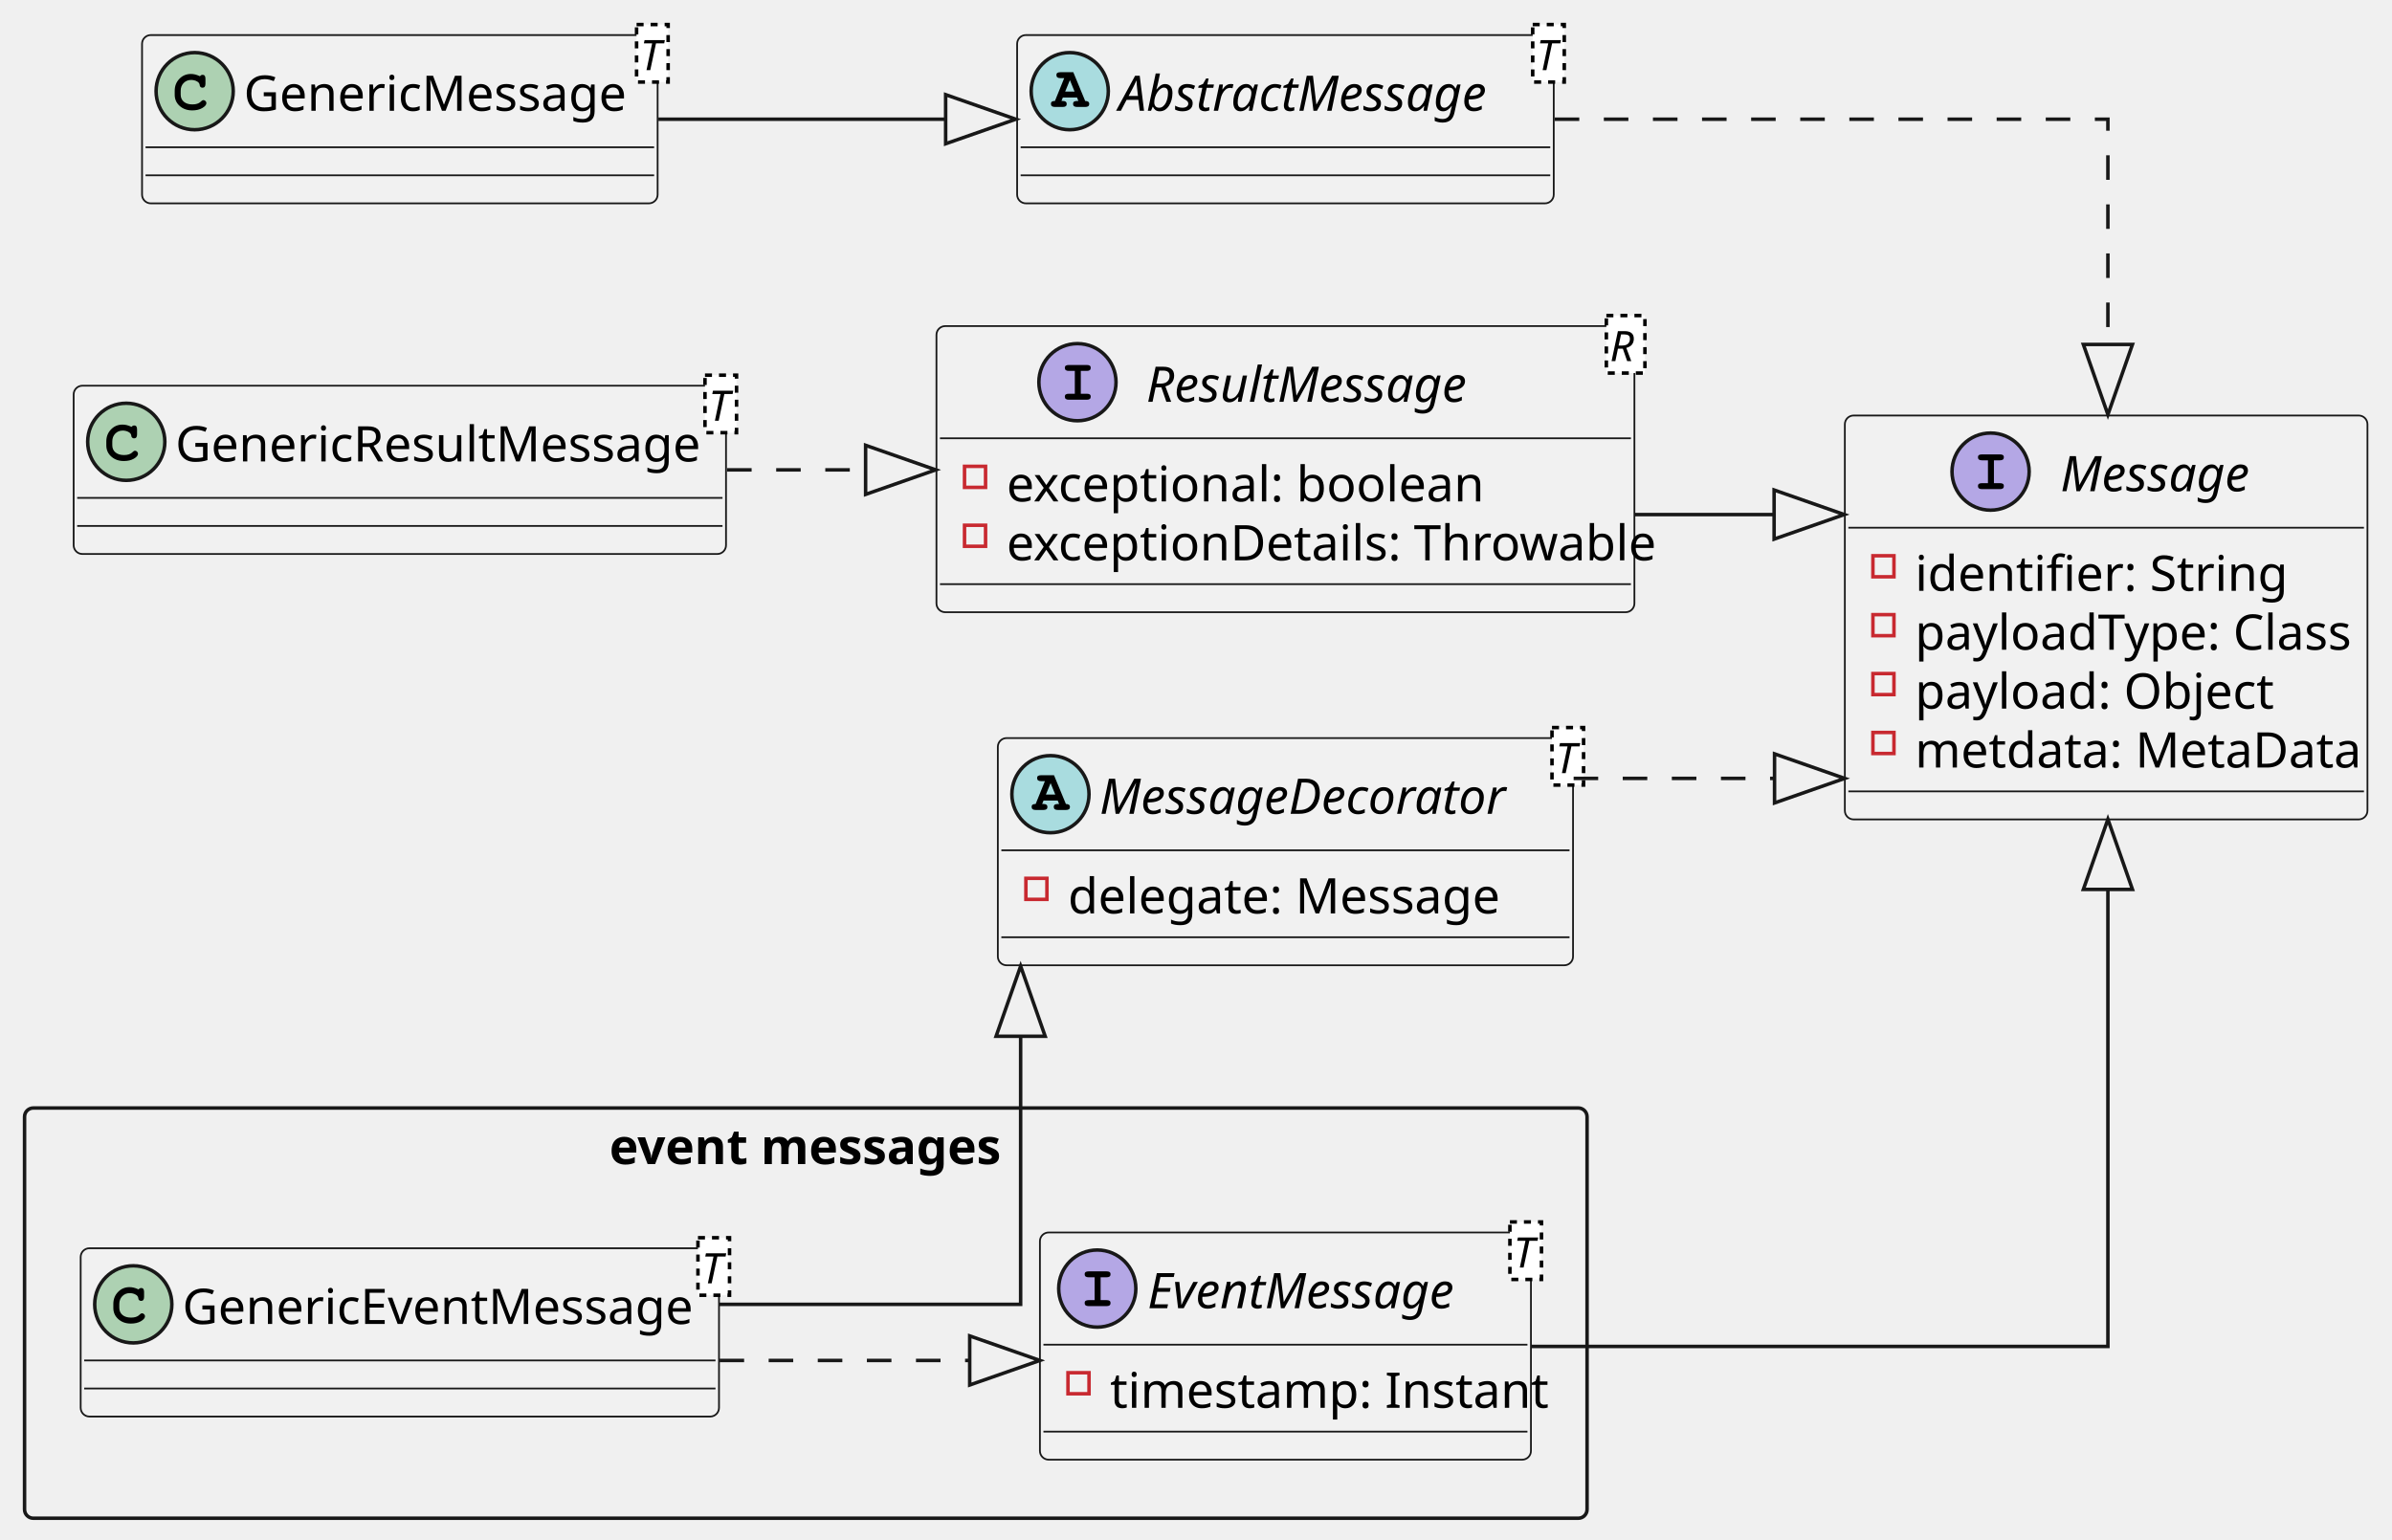
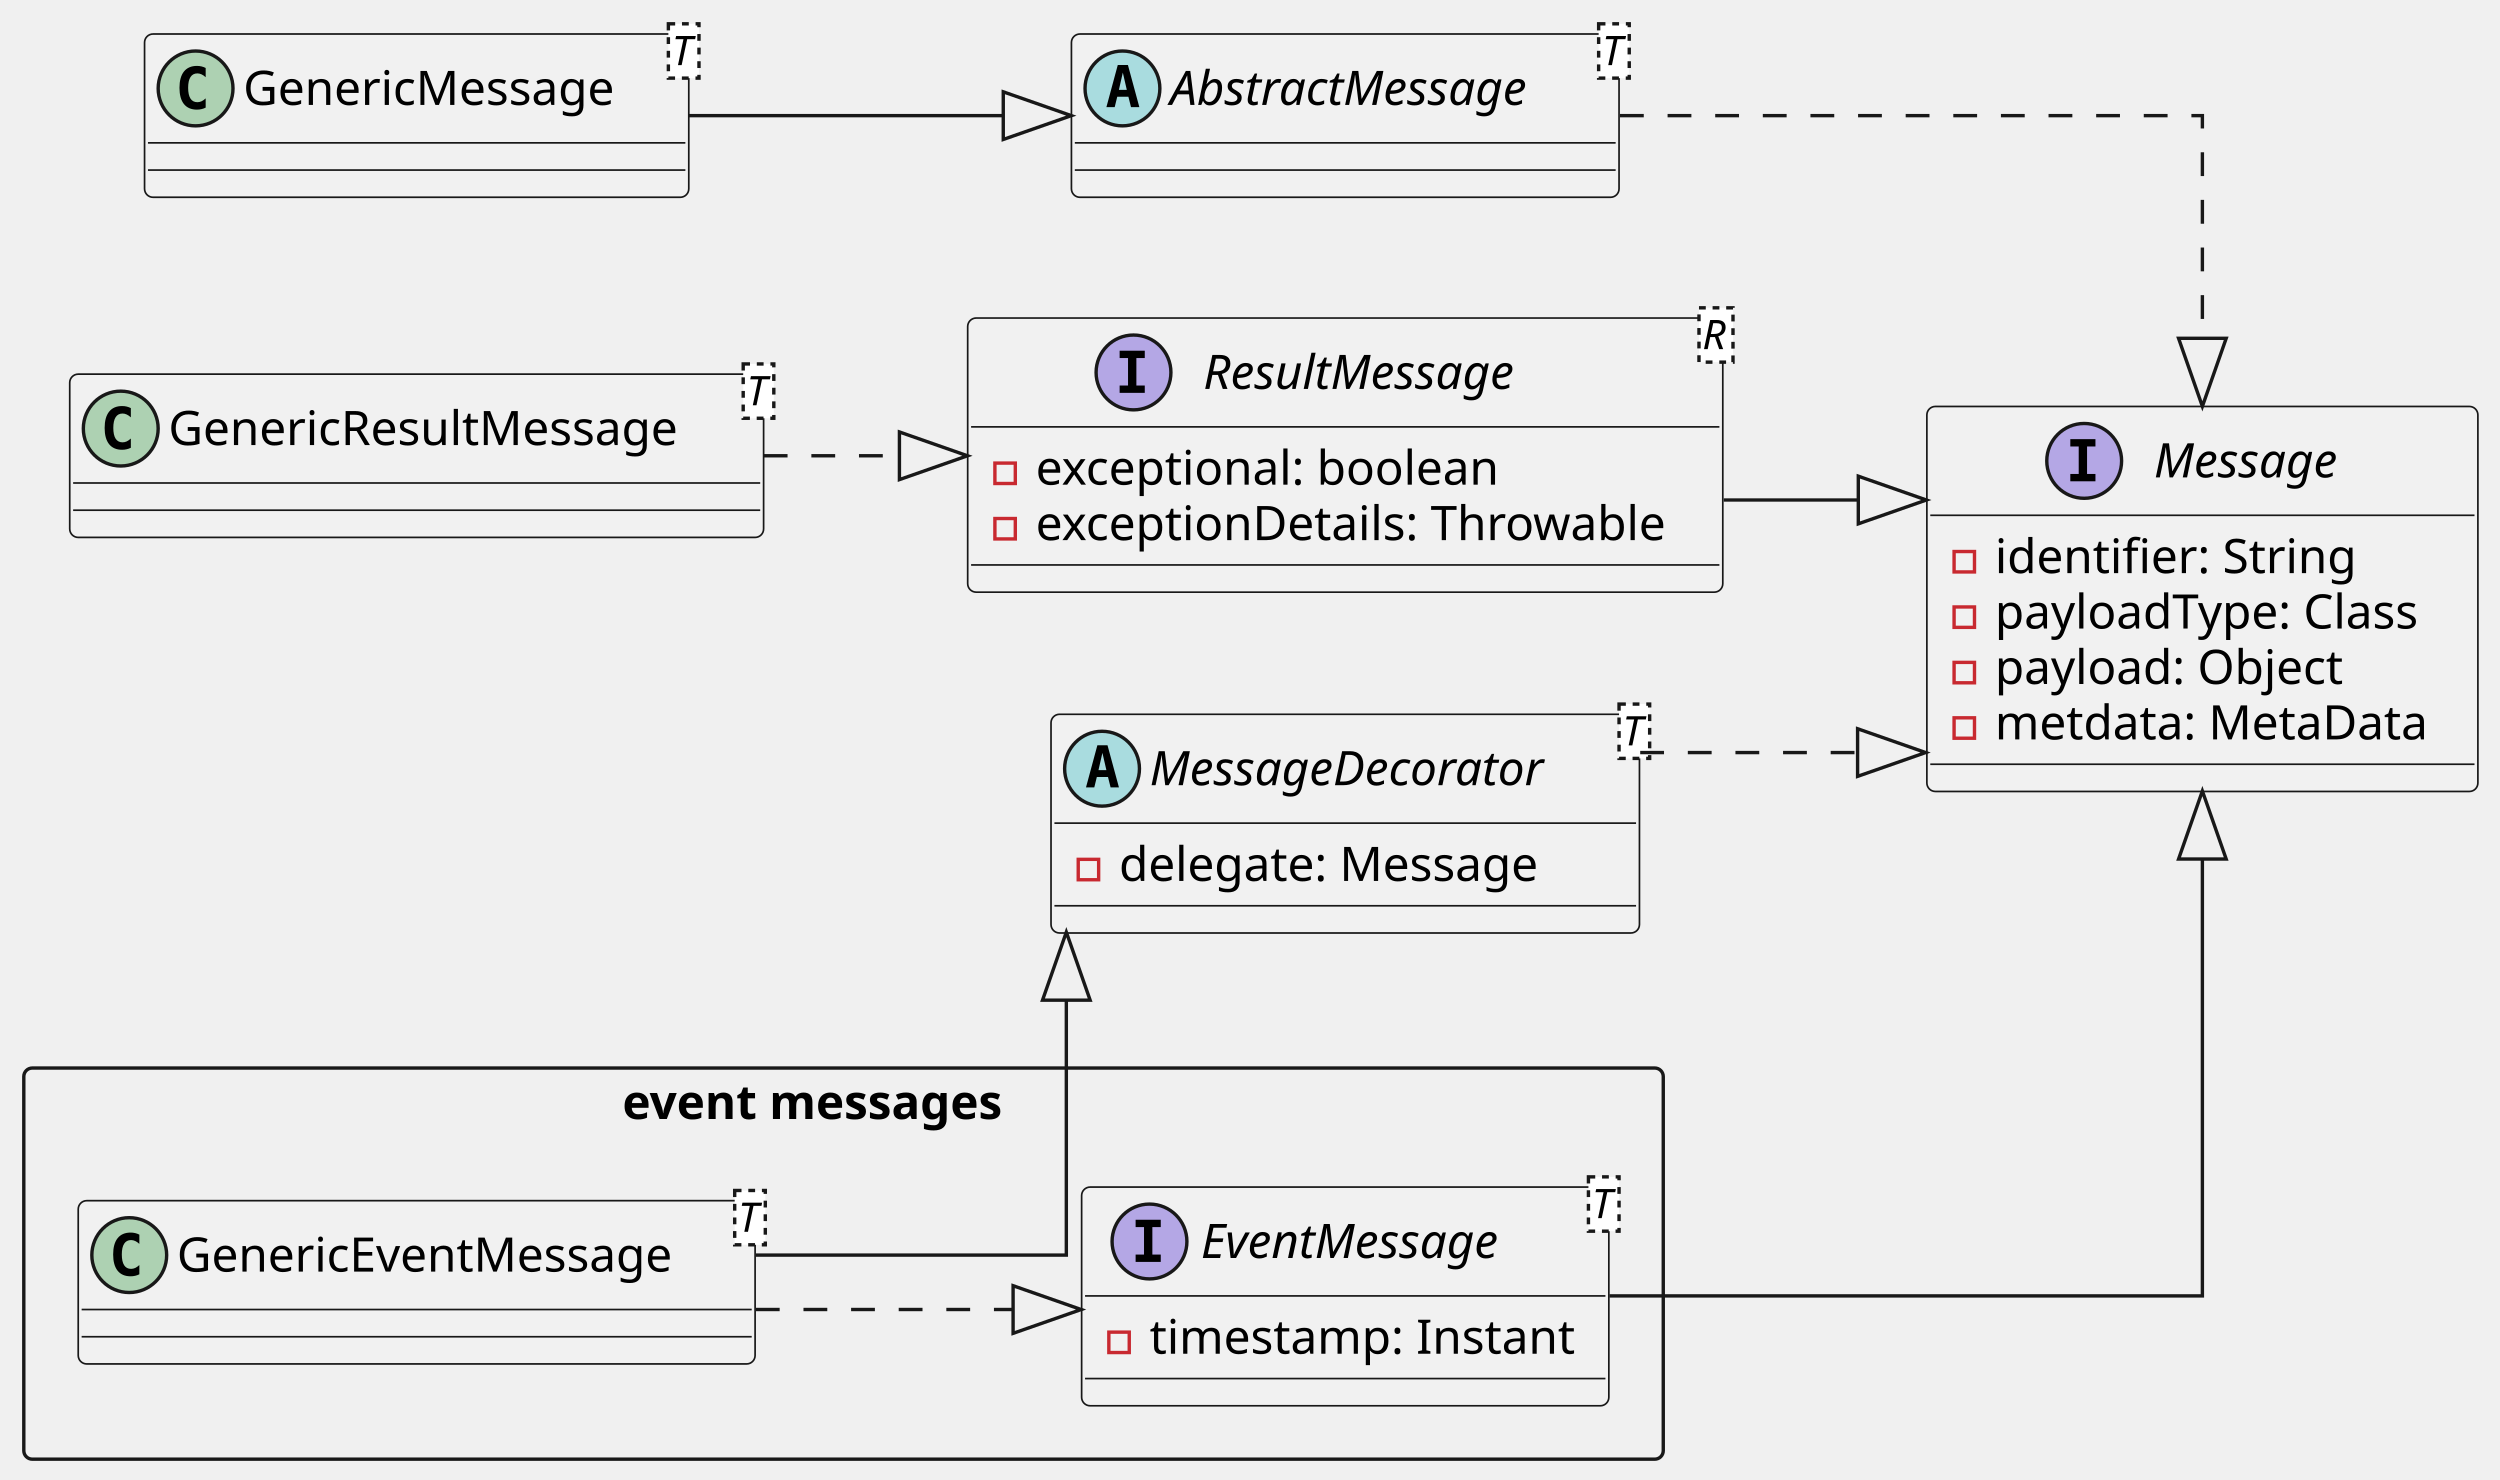
- <svg xmlns="http://www.w3.org/2000/svg" contentStyleType="text/css" height="439px" preserveAspectRatio="none" style="width:682px;height:439px;background:#FFFFFF;" version="1.1" viewBox="0 0 682 439" width="682px" zoomAndPan="magnify">
+ <svg xmlns="http://www.w3.org/2000/svg" contentStyleType="text/css" height="435px" preserveAspectRatio="none" style="width:735px;height:435px;background:#FFFFFF;" version="1.1" viewBox="0 0 735 435" width="735px" zoomAndPan="magnify">
  <defs />
  <g>
    <g id="cluster_event messages">
-       <rect height="117" rx="2.5" ry="2.5" style="stroke:#181818;stroke-width:1.0;fill:none;" width="445.5" x="7" y="316" />
-       <text fill="#000000" font-family="sans-serif" font-size="14" font-weight="bold" lengthAdjust="spacing" textLength="112" x="173.75" y="332">event messages</text>
+       <rect fill="none" height="115" rx="2.5" ry="2.5" style="stroke:#181818;stroke-width:1.0;" width="482" x="7" y="314" />
+       <text fill="#000000" font-family="sans-serif" font-size="14" font-weight="bold" lengthAdjust="spacing" textLength="130" x="183" y="328.995">event messages</text>
    </g>
    <g id="elem_Message">
-       <rect codeLine="6" fill="#F1F1F1" height="115.2" id="Message" rx="2.5" ry="2.5" style="stroke:#181818;stroke-width:0.5;" width="149" x="526" y="118.5" />
-       <ellipse cx="567.55" cy="134.5" fill="#B4A7E5" rx="11" ry="11" style="stroke:#181818;stroke-width:1.0;" />
-       <path d="M570.222,137.797 Q570.769,137.797 571.05,137.984 Q571.331,138.156 571.331,138.656 Q571.331,139.5 570.222,139.5 L565.081,139.5 Q563.956,139.5 563.956,138.656 Q563.956,138.156 564.237,137.984 Q564.534,137.797 565.081,137.797 L566.8,137.797 L566.8,131.281 L565.081,131.281 Q563.956,131.281 563.956,130.438 Q563.956,129.953 564.237,129.781 Q564.534,129.594 565.081,129.594 L570.222,129.594 Q570.769,129.594 571.05,129.781 Q571.331,129.953 571.331,130.438 Q571.331,131.281 570.222,131.281 L568.503,131.281 L568.503,137.797 L570.222,137.797 Z " fill="#000000" />
-       <text fill="#000000" font-family="sans-serif" font-size="14" font-style="italic" lengthAdjust="spacing" textLength="58" x="587.45" y="140.1">Message</text>
-       <line style="stroke:#181818;stroke-width:0.5;" x1="527" x2="674" y1="150.5" y2="150.5" />
-       <rect fill="none" height="6" style="stroke:#C82930;stroke-width:1.0;" width="6" x="534" y="158.5" />
-       <text fill="#000000" font-family="sans-serif" font-size="14" lengthAdjust="spacing" textLength="97" x="546" y="168.5">identifier: String</text>
-       <rect fill="none" height="6" style="stroke:#C82930;stroke-width:1.0;" width="6" x="534" y="175.3" />
-       <text fill="#000000" font-family="sans-serif" font-size="14" lengthAdjust="spacing" textLength="123" x="546" y="185.3">payloadType: Class</text>
-       <rect fill="none" height="6" style="stroke:#C82930;stroke-width:1.0;" width="6" x="534" y="192.1" />
-       <text fill="#000000" font-family="sans-serif" font-size="14" lengthAdjust="spacing" textLength="97" x="546" y="202.1">payload: Object</text>
-       <rect fill="none" height="6" style="stroke:#C82930;stroke-width:1.0;" width="6" x="534" y="208.9" />
-       <text fill="#000000" font-family="sans-serif" font-size="14" lengthAdjust="spacing" textLength="123" x="546" y="218.9">metdata:  MetaData</text>
-       <line style="stroke:#181818;stroke-width:0.5;" x1="527" x2="674" y1="225.7" y2="225.7" />
+       <rect codeLine="6" fill="#F1F1F1" height="113.188" id="Message" rx="2.5" ry="2.5" style="stroke:#181818;stroke-width:0.5;" width="162" x="566.5" y="119.5" />
+       <ellipse cx="612.75" cy="135.5" fill="#B4A7E5" rx="11" ry="11" style="stroke:#181818;stroke-width:1.0;" />
+       <path d="M608.672,131.266 L608.672,129.109 L616.062,129.109 L616.062,131.266 L613.594,131.266 L613.594,139.344 L616.062,139.344 L616.062,141.5 L608.672,141.5 L608.672,139.344 L611.141,139.344 L611.141,131.266 L608.672,131.266 Z " fill="#000000" />
+       <text fill="#000000" font-family="sans-serif" font-size="14" font-style="italic" lengthAdjust="spacing" textLength="61" x="633.25" y="140.347">Message</text>
+       <line style="stroke:#181818;stroke-width:0.5;" x1="567.5" x2="727.5" y1="151.5" y2="151.5" />
+       <rect fill="none" height="6" style="stroke:#C82930;stroke-width:1.0;" width="6" x="574.5" y="162.148" />
+       <text fill="#000000" font-family="sans-serif" font-size="14" lengthAdjust="spacing" textLength="108" x="586.5" y="168.495">identifier: String</text>
+       <rect fill="none" height="6" style="stroke:#C82930;stroke-width:1.0;" width="6" x="574.5" y="178.445" />
+       <text fill="#000000" font-family="sans-serif" font-size="14" lengthAdjust="spacing" textLength="133" x="586.5" y="184.792">payloadType: Class</text>
+       <rect fill="none" height="6" style="stroke:#C82930;stroke-width:1.0;" width="6" x="574.5" y="194.742" />
+       <text fill="#000000" font-family="sans-serif" font-size="14" lengthAdjust="spacing" textLength="107" x="586.5" y="201.089">payload: Object</text>
+       <rect fill="none" height="6" style="stroke:#C82930;stroke-width:1.0;" width="6" x="574.5" y="211.039" />
+       <text fill="#000000" font-family="sans-serif" font-size="14" lengthAdjust="spacing" textLength="136" x="586.5" y="217.386">metdata:  MetaData</text>
+       <line style="stroke:#181818;stroke-width:0.5;" x1="567.5" x2="727.5" y1="224.688" y2="224.688" />
    </g>
    <g id="elem_ResultMessage">
-       <rect codeLine="13" fill="#F1F1F1" height="81.6" id="ResultMessage" rx="2.5" ry="2.5" style="stroke:#181818;stroke-width:0.5;" width="199" x="267" y="93" />
-       <ellipse cx="307.2" cy="109" fill="#B4A7E5" rx="11" ry="11" style="stroke:#181818;stroke-width:1.0;" />
-       <path d="M309.872,112.297 Q310.419,112.297 310.7,112.484 Q310.981,112.656 310.981,113.156 Q310.981,114 309.872,114 L304.731,114 Q303.606,114 303.606,113.156 Q303.606,112.656 303.887,112.484 Q304.184,112.297 304.731,112.297 L306.45,112.297 L306.45,105.781 L304.731,105.781 Q303.606,105.781 303.606,104.938 Q303.606,104.453 303.887,104.281 Q304.184,104.094 304.731,104.094 L309.872,104.094 Q310.419,104.094 310.7,104.281 Q310.981,104.453 310.981,104.938 Q310.981,105.781 309.872,105.781 L308.153,105.781 L308.153,112.297 L309.872,112.297 Z " fill="#000000" />
-       <text fill="#000000" font-family="sans-serif" font-size="14" font-style="italic" lengthAdjust="spacing" textLength="98" x="326.8" y="114.6">ResultMessage</text>
-       <rect fill="#FFFFFF" height="16.4" style="stroke:#000000;stroke-width:1.0;stroke-dasharray:2.0,2.0;" width="11" x="458" y="90" />
-       <text fill="#000000" font-family="sans-serif" font-size="12" font-style="italic" lengthAdjust="spacing" textLength="9" x="459" y="103">R</text>
-       <line style="stroke:#181818;stroke-width:0.5;" x1="268" x2="465" y1="125" y2="125" />
-       <rect fill="none" height="6" style="stroke:#C82930;stroke-width:1.0;" width="6" x="275" y="133" />
-       <text fill="#000000" font-family="sans-serif" font-size="14" lengthAdjust="spacing" textLength="125" x="287" y="143">exceptional: boolean</text>
-       <rect fill="none" height="6" style="stroke:#C82930;stroke-width:1.0;" width="6" x="275" y="149.8" />
-       <text fill="#000000" font-family="sans-serif" font-size="14" lengthAdjust="spacing" textLength="173" x="287" y="159.8">exceptionDetails: Throwable</text>
-       <line style="stroke:#181818;stroke-width:0.5;" x1="268" x2="465" y1="166.6" y2="166.6" />
+       <rect codeLine="13" fill="#F1F1F1" height="80.594" id="ResultMessage" rx="2.5" ry="2.5" style="stroke:#181818;stroke-width:0.5;" width="222" x="284.5" y="93.5" />
+       <ellipse cx="333.25" cy="109.5" fill="#B4A7E5" rx="11" ry="11" style="stroke:#181818;stroke-width:1.0;" />
+       <path d="M329.172,105.266 L329.172,103.109 L336.562,103.109 L336.562,105.266 L334.094,105.266 L334.094,113.344 L336.562,113.344 L336.562,115.5 L329.172,115.5 L329.172,113.344 L331.641,113.344 L331.641,105.266 L329.172,105.266 Z " fill="#000000" />
+       <text fill="#000000" font-family="sans-serif" font-size="14" font-style="italic" lengthAdjust="spacing" textLength="104" x="353.75" y="114.347">ResultMessage</text>
+       <rect fill="#FFFFFF" height="15.969" style="stroke:#181818;stroke-width:1.0;stroke-dasharray:2.0,2.0;" width="10" x="499.5" y="90.5" />
+       <text fill="#000000" font-family="sans-serif" font-size="12" font-style="italic" lengthAdjust="spacing" textLength="8" x="500.5" y="102.639">R</text>
+       <line style="stroke:#181818;stroke-width:0.5;" x1="285.5" x2="505.5" y1="125.5" y2="125.5" />
+       <rect fill="none" height="6" style="stroke:#C82930;stroke-width:1.0;" width="6" x="292.5" y="136.148" />
+       <text fill="#000000" font-family="sans-serif" font-size="14" lengthAdjust="spacing" textLength="144" x="304.5" y="142.495">exceptional: boolean</text>
+       <rect fill="none" height="6" style="stroke:#C82930;stroke-width:1.0;" width="6" x="292.5" y="152.445" />
+       <text fill="#000000" font-family="sans-serif" font-size="14" lengthAdjust="spacing" textLength="196" x="304.5" y="158.792">exceptionDetails: Throwable</text>
+       <line style="stroke:#181818;stroke-width:0.5;" x1="285.5" x2="505.5" y1="166.094" y2="166.094" />
    </g>
    <g id="elem_AbstractMessage">
-       <rect codeLine="18" fill="#F1F1F1" height="48" id="AbstractMessage" rx="2.5" ry="2.5" style="stroke:#181818;stroke-width:0.5;" width="153" x="290" y="10" />
-       <ellipse cx="305" cy="26" fill="#A9DCDF" rx="11" ry="11" style="stroke:#181818;stroke-width:1.0;" />
-       <path d="M305.953,29.656 Q305.953,29.156 306.234,28.984 Q306.531,28.797 307.078,28.797 L307.469,28.797 L307.078,27.812 L303.031,27.812 L302.641,28.797 L303.031,28.797 Q304.141,28.797 304.141,29.656 Q304.141,30.5 303.031,30.5 L300.766,30.5 Q299.641,30.5 299.641,29.656 Q299.641,29.141 299.938,28.969 Q300.234,28.797 300.781,28.797 L303.422,22.281 L302.344,22.281 Q301.203,22.281 301.203,21.438 Q301.203,20.922 301.5,20.766 Q301.797,20.594 302.344,20.594 L306.016,20.594 L309.406,28.797 Q310.562,28.797 310.562,29.656 Q310.562,30.5 309.438,30.5 L307.078,30.5 Q305.953,30.5 305.953,29.656 Z M306.375,26.109 L305.047,22.844 L303.703,26.109 L306.375,26.109 Z " fill="#000000" />
-       <text fill="#000000" font-family="sans-serif" font-size="14" font-style="italic" lengthAdjust="spacing" textLength="110" x="319" y="31.6">AbstractMessage</text>
-       <rect fill="#FFFFFF" height="16.4" style="stroke:#000000;stroke-width:1.0;stroke-dasharray:2.0,2.0;" width="9" x="437" y="7" />
-       <text fill="#000000" font-family="sans-serif" font-size="12" font-style="italic" lengthAdjust="spacing" textLength="7" x="438" y="20">T</text>
-       <line style="stroke:#181818;stroke-width:0.5;" x1="291" x2="442" y1="42" y2="42" />
-       <line style="stroke:#181818;stroke-width:0.5;" x1="291" x2="442" y1="50" y2="50" />
+       <rect codeLine="18" fill="#F1F1F1" height="48" id="AbstractMessage" rx="2.5" ry="2.5" style="stroke:#181818;stroke-width:0.5;" width="161" x="315" y="10" />
+       <ellipse cx="330" cy="26" fill="#A9DCDF" rx="11" ry="11" style="stroke:#181818;stroke-width:1.0;" />
+       <path d="M330.109,21.344 L328.953,26.422 L331.281,26.422 L330.109,21.344 Z M328.625,19.109 L331.609,19.109 L334.969,31.5 L332.516,31.5 L331.75,28.438 L328.469,28.438 L327.719,31.5 L325.281,31.5 L328.625,19.109 Z " fill="#000000" />
+       <text fill="#000000" font-family="sans-serif" font-size="14" font-style="italic" lengthAdjust="spacing" textLength="118" x="344" y="30.847">AbstractMessage</text>
+       <rect fill="#FFFFFF" height="15.969" style="stroke:#181818;stroke-width:1.0;stroke-dasharray:2.0,2.0;" width="9" x="470" y="7" />
+       <text fill="#000000" font-family="sans-serif" font-size="12" font-style="italic" lengthAdjust="spacing" textLength="7" x="471" y="19.139">T</text>
+       <line style="stroke:#181818;stroke-width:0.5;" x1="316" x2="475" y1="42" y2="42" />
+       <line style="stroke:#181818;stroke-width:0.5;" x1="316" x2="475" y1="50" y2="50" />
    </g>
    <g id="elem_GenericMessage">
-       <rect codeLine="19" fill="#F1F1F1" height="48" id="GenericMessage" rx="2.5" ry="2.5" style="stroke:#181818;stroke-width:0.5;" width="147" x="40.5" y="10" />
-       <ellipse cx="55.5" cy="26" fill="#ADD1B2" rx="11" ry="11" style="stroke:#181818;stroke-width:1.0;" />
-       <path d="M54.859,29.781 Q55.656,29.781 56.219,29.594 Q56.797,29.391 57.031,29.172 Q57.281,28.938 57.516,28.75 Q57.766,28.547 57.984,28.547 Q58.328,28.547 58.578,28.812 Q58.844,29.062 58.844,29.391 Q58.844,30.125 57.672,30.812 Q56.516,31.484 54.812,31.484 Q52.656,31.484 51.234,30.219 Q49.812,28.953 49.812,27.016 L49.812,25.891 Q49.812,23.859 51.141,22.484 Q52.469,21.094 54.438,21.094 Q55.625,21.094 56.844,21.672 L57.016,21.75 Q57.312,21.344 57.734,21.344 Q58.219,21.344 58.391,21.641 Q58.578,21.922 58.578,22.469 L58.578,23.891 Q58.578,25.016 57.734,25.016 Q57.422,25.016 57.219,24.844 Q57.031,24.672 56.984,24.531 Q56.953,24.375 56.906,24.109 Q56.797,23.594 56.281,23.281 Q55.766,22.969 55.312,22.891 Q54.875,22.797 54.5,22.797 Q53.219,22.797 52.359,23.672 Q51.516,24.547 51.516,25.891 L51.516,26.984 Q51.516,28.266 52.422,29.031 Q53.328,29.781 54.859,29.781 Z " fill="#000000" />
-       <text fill="#000000" font-family="sans-serif" font-size="14" lengthAdjust="spacing" textLength="104" x="69.5" y="31.6">GenericMessage</text>
-       <rect fill="#FFFFFF" height="16.4" style="stroke:#000000;stroke-width:1.0;stroke-dasharray:2.0,2.0;" width="9" x="181.5" y="7" />
-       <text fill="#000000" font-family="sans-serif" font-size="12" font-style="italic" lengthAdjust="spacing" textLength="7" x="182.5" y="20">T</text>
-       <line style="stroke:#181818;stroke-width:0.5;" x1="41.5" x2="186.5" y1="42" y2="42" />
-       <line style="stroke:#181818;stroke-width:0.5;" x1="41.5" x2="186.5" y1="50" y2="50" />
+       <rect codeLine="19" fill="#F1F1F1" height="48" id="GenericMessage" rx="2.5" ry="2.5" style="stroke:#181818;stroke-width:0.5;" width="160" x="42.5" y="10" />
+       <ellipse cx="57.5" cy="26" fill="#ADD1B2" rx="11" ry="11" style="stroke:#181818;stroke-width:1.0;" />
+       <path d="M60.469,31.641 Q59.891,31.938 59.25,32.078 Q58.609,32.234 57.906,32.234 Q55.406,32.234 54.078,30.594 Q52.766,28.938 52.766,25.812 Q52.766,22.688 54.078,21.031 Q55.406,19.375 57.906,19.375 Q58.609,19.375 59.25,19.531 Q59.906,19.688 60.469,19.984 L60.469,22.703 Q59.844,22.125 59.25,21.859 Q58.656,21.578 58.031,21.578 Q56.688,21.578 56,22.656 Q55.312,23.719 55.312,25.812 Q55.312,27.906 56,28.984 Q56.688,30.047 58.031,30.047 Q58.656,30.047 59.25,29.781 Q59.844,29.5 60.469,28.922 L60.469,31.641 Z " fill="#000000" />
+       <text fill="#000000" font-family="sans-serif" font-size="14" lengthAdjust="spacing" textLength="117" x="71.5" y="30.847">GenericMessage</text>
+       <rect fill="#FFFFFF" height="15.969" style="stroke:#181818;stroke-width:1.0;stroke-dasharray:2.0,2.0;" width="9" x="196.5" y="7" />
+       <text fill="#000000" font-family="sans-serif" font-size="12" font-style="italic" lengthAdjust="spacing" textLength="7" x="197.5" y="19.139">T</text>
+       <line style="stroke:#181818;stroke-width:0.5;" x1="43.5" x2="201.5" y1="42" y2="42" />
+       <line style="stroke:#181818;stroke-width:0.5;" x1="43.5" x2="201.5" y1="50" y2="50" />
    </g>
    <g id="elem_GenericResultMessage">
-       <rect codeLine="20" fill="#F1F1F1" height="48" id="GenericResultMessage" rx="2.5" ry="2.5" style="stroke:#181818;stroke-width:0.5;" width="186" x="21" y="110" />
-       <ellipse cx="36" cy="126" fill="#ADD1B2" rx="11" ry="11" style="stroke:#181818;stroke-width:1.0;" />
-       <path d="M35.359,129.781 Q36.156,129.781 36.719,129.594 Q37.297,129.391 37.531,129.172 Q37.781,128.938 38.016,128.75 Q38.266,128.547 38.484,128.547 Q38.828,128.547 39.078,128.812 Q39.344,129.062 39.344,129.391 Q39.344,130.125 38.172,130.812 Q37.016,131.484 35.312,131.484 Q33.156,131.484 31.734,130.219 Q30.312,128.953 30.312,127.016 L30.312,125.891 Q30.312,123.859 31.641,122.484 Q32.969,121.094 34.938,121.094 Q36.125,121.094 37.344,121.672 L37.516,121.75 Q37.812,121.344 38.234,121.344 Q38.719,121.344 38.891,121.641 Q39.078,121.922 39.078,122.469 L39.078,123.891 Q39.078,125.016 38.234,125.016 Q37.922,125.016 37.719,124.844 Q37.531,124.672 37.484,124.531 Q37.453,124.375 37.406,124.109 Q37.297,123.594 36.781,123.281 Q36.266,122.969 35.812,122.891 Q35.375,122.797 35,122.797 Q33.719,122.797 32.859,123.672 Q32.016,124.547 32.016,125.891 L32.016,126.984 Q32.016,128.266 32.922,129.031 Q33.828,129.781 35.359,129.781 Z " fill="#000000" />
-       <text fill="#000000" font-family="sans-serif" font-size="14" lengthAdjust="spacing" textLength="143" x="50" y="131.6">GenericResultMessage</text>
-       <rect fill="#FFFFFF" height="16.4" style="stroke:#000000;stroke-width:1.0;stroke-dasharray:2.0,2.0;" width="9" x="201" y="107" />
-       <text fill="#000000" font-family="sans-serif" font-size="12" font-style="italic" lengthAdjust="spacing" textLength="7" x="202" y="120">T</text>
-       <line style="stroke:#181818;stroke-width:0.5;" x1="22" x2="206" y1="142" y2="142" />
-       <line style="stroke:#181818;stroke-width:0.5;" x1="22" x2="206" y1="150" y2="150" />
+       <rect codeLine="20" fill="#F1F1F1" height="48" id="GenericResultMessage" rx="2.5" ry="2.5" style="stroke:#181818;stroke-width:0.5;" width="204" x="20.5" y="110" />
+       <ellipse cx="35.5" cy="126" fill="#ADD1B2" rx="11" ry="11" style="stroke:#181818;stroke-width:1.0;" />
+       <path d="M38.469,131.641 Q37.891,131.938 37.25,132.078 Q36.609,132.234 35.906,132.234 Q33.406,132.234 32.078,130.594 Q30.766,128.938 30.766,125.812 Q30.766,122.688 32.078,121.031 Q33.406,119.375 35.906,119.375 Q36.609,119.375 37.25,119.531 Q37.906,119.688 38.469,119.984 L38.469,122.703 Q37.844,122.125 37.25,121.859 Q36.656,121.578 36.031,121.578 Q34.688,121.578 34,122.656 Q33.312,123.719 33.312,125.812 Q33.312,127.906 34,128.984 Q34.688,130.047 36.031,130.047 Q36.656,130.047 37.25,129.781 Q37.844,129.5 38.469,128.922 L38.469,131.641 Z " fill="#000000" />
+       <text fill="#000000" font-family="sans-serif" font-size="14" lengthAdjust="spacing" textLength="161" x="49.5" y="130.847">GenericResultMessage</text>
+       <rect fill="#FFFFFF" height="15.969" style="stroke:#181818;stroke-width:1.0;stroke-dasharray:2.0,2.0;" width="9" x="218.5" y="107" />
+       <text fill="#000000" font-family="sans-serif" font-size="12" font-style="italic" lengthAdjust="spacing" textLength="7" x="219.5" y="119.139">T</text>
+       <line style="stroke:#181818;stroke-width:0.5;" x1="21.5" x2="223.5" y1="142" y2="142" />
+       <line style="stroke:#181818;stroke-width:0.5;" x1="21.5" x2="223.5" y1="150" y2="150" />
    </g>
    <g id="elem_MessageDecorator">
-       <rect codeLine="22" fill="#F1F1F1" height="64.8" id="MessageDecorator" rx="2.5" ry="2.5" style="stroke:#181818;stroke-width:0.5;" width="164" x="284.5" y="210.5" />
-       <ellipse cx="299.5" cy="226.5" fill="#A9DCDF" rx="11" ry="11" style="stroke:#181818;stroke-width:1.0;" />
-       <path d="M300.453,230.156 Q300.453,229.656 300.734,229.484 Q301.031,229.297 301.578,229.297 L301.969,229.297 L301.578,228.312 L297.531,228.312 L297.141,229.297 L297.531,229.297 Q298.641,229.297 298.641,230.156 Q298.641,231 297.531,231 L295.266,231 Q294.141,231 294.141,230.156 Q294.141,229.641 294.438,229.469 Q294.734,229.297 295.281,229.297 L297.922,222.781 L296.844,222.781 Q295.703,222.781 295.703,221.938 Q295.703,221.422 296,221.266 Q296.297,221.094 296.844,221.094 L300.516,221.094 L303.906,229.297 Q305.062,229.297 305.062,230.156 Q305.062,231 303.938,231 L301.578,231 Q300.453,231 300.453,230.156 Z M300.875,226.609 L299.547,223.344 L298.203,226.609 L300.875,226.609 Z " fill="#000000" />
-       <text fill="#000000" font-family="sans-serif" font-size="14" font-style="italic" lengthAdjust="spacing" textLength="121" x="313.5" y="232.1">MessageDecorator</text>
-       <rect fill="#FFFFFF" height="16.4" style="stroke:#000000;stroke-width:1.0;stroke-dasharray:2.0,2.0;" width="9" x="442.5" y="207.5" />
-       <text fill="#000000" font-family="sans-serif" font-size="12" font-style="italic" lengthAdjust="spacing" textLength="7" x="443.5" y="220.5">T</text>
-       <line style="stroke:#181818;stroke-width:0.5;" x1="285.5" x2="447.5" y1="242.5" y2="242.5" />
-       <rect fill="none" height="6" style="stroke:#C82930;stroke-width:1.0;" width="6" x="292.5" y="250.5" />
-       <text fill="#000000" font-family="sans-serif" font-size="14" lengthAdjust="spacing" textLength="116" x="304.5" y="260.5">delegate: Message</text>
-       <line style="stroke:#181818;stroke-width:0.5;" x1="285.5" x2="447.5" y1="267.3" y2="267.3" />
+       <rect codeLine="22" fill="#F1F1F1" height="64.297" id="MessageDecorator" rx="2.5" ry="2.5" style="stroke:#181818;stroke-width:0.5;" width="173" x="309" y="210" />
+       <ellipse cx="324" cy="226" fill="#A9DCDF" rx="11" ry="11" style="stroke:#181818;stroke-width:1.0;" />
+       <path d="M324.109,221.344 L322.953,226.422 L325.281,226.422 L324.109,221.344 Z M322.625,219.109 L325.609,219.109 L328.969,231.5 L326.516,231.5 L325.75,228.438 L322.469,228.438 L321.719,231.5 L319.281,231.5 L322.625,219.109 Z " fill="#000000" />
+       <text fill="#000000" font-family="sans-serif" font-size="14" font-style="italic" lengthAdjust="spacing" textLength="130" x="338" y="230.847">MessageDecorator</text>
+       <rect fill="#FFFFFF" height="15.969" style="stroke:#181818;stroke-width:1.0;stroke-dasharray:2.0,2.0;" width="9" x="476" y="207" />
+       <text fill="#000000" font-family="sans-serif" font-size="12" font-style="italic" lengthAdjust="spacing" textLength="7" x="477" y="219.139">T</text>
+       <line style="stroke:#181818;stroke-width:0.5;" x1="310" x2="481" y1="242" y2="242" />
+       <rect fill="none" height="6" style="stroke:#C82930;stroke-width:1.0;" width="6" x="317" y="252.648" />
+       <text fill="#000000" font-family="sans-serif" font-size="14" lengthAdjust="spacing" textLength="133" x="329" y="258.995">delegate: Message</text>
+       <line style="stroke:#181818;stroke-width:0.5;" x1="310" x2="481" y1="266.297" y2="266.297" />
    </g>
    <g id="elem_EventMessage">
-       <rect codeLine="39" fill="#F1F1F1" height="64.8" id="EventMessage" rx="2.5" ry="2.5" style="stroke:#181818;stroke-width:0.5;" width="140" x="296.5" y="351.5" />
-       <ellipse cx="312.85" cy="367.5" fill="#B4A7E5" rx="11" ry="11" style="stroke:#181818;stroke-width:1.0;" />
-       <path d="M315.522,370.797 Q316.069,370.797 316.35,370.984 Q316.631,371.156 316.631,371.656 Q316.631,372.5 315.522,372.5 L310.381,372.5 Q309.256,372.5 309.256,371.656 Q309.256,371.156 309.538,370.984 Q309.834,370.797 310.381,370.797 L312.1,370.797 L312.1,364.281 L310.381,364.281 Q309.256,364.281 309.256,363.438 Q309.256,362.953 309.538,362.781 Q309.834,362.594 310.381,362.594 L315.522,362.594 Q316.069,362.594 316.35,362.781 Q316.631,362.953 316.631,363.438 Q316.631,364.281 315.522,364.281 L313.803,364.281 L313.803,370.797 L315.522,370.797 Z " fill="#000000" />
-       <text fill="#000000" font-family="sans-serif" font-size="14" font-style="italic" lengthAdjust="spacing" textLength="94" x="327.15" y="373.1">EventMessage</text>
-       <rect fill="#FFFFFF" height="16.4" style="stroke:#000000;stroke-width:1.0;stroke-dasharray:2.0,2.0;" width="9" x="430.5" y="348.5" />
-       <text fill="#000000" font-family="sans-serif" font-size="12" font-style="italic" lengthAdjust="spacing" textLength="7" x="431.5" y="361.5">T</text>
-       <line style="stroke:#181818;stroke-width:0.5;" x1="297.5" x2="435.5" y1="383.5" y2="383.5" />
-       <rect fill="none" height="6" style="stroke:#C82930;stroke-width:1.0;" width="6" x="304.5" y="391.5" />
-       <text fill="#000000" font-family="sans-serif" font-size="14" lengthAdjust="spacing" textLength="114" x="316.5" y="401.5">timestamp: Instant</text>
-       <line style="stroke:#181818;stroke-width:0.5;" x1="297.5" x2="435.5" y1="408.3" y2="408.3" />
+       <rect codeLine="39" fill="#F1F1F1" height="64.297" id="EventMessage" rx="2.5" ry="2.5" style="stroke:#181818;stroke-width:0.5;" width="155" x="318" y="349" />
+       <ellipse cx="337.95" cy="365" fill="#B4A7E5" rx="11" ry="11" style="stroke:#181818;stroke-width:1.0;" />
+       <path d="M333.872,360.766 L333.872,358.609 L341.262,358.609 L341.262,360.766 L338.794,360.766 L338.794,368.844 L341.262,368.844 L341.262,371 L333.872,371 L333.872,368.844 L336.341,368.844 L336.341,360.766 L333.872,360.766 Z " fill="#000000" />
+       <text fill="#000000" font-family="sans-serif" font-size="14" font-style="italic" lengthAdjust="spacing" textLength="101" x="353.05" y="369.847">EventMessage</text>
+       <rect fill="#FFFFFF" height="15.969" style="stroke:#181818;stroke-width:1.0;stroke-dasharray:2.0,2.0;" width="9" x="467" y="346" />
+       <text fill="#000000" font-family="sans-serif" font-size="12" font-style="italic" lengthAdjust="spacing" textLength="7" x="468" y="358.139">T</text>
+       <line style="stroke:#181818;stroke-width:0.5;" x1="319" x2="472" y1="381" y2="381" />
+       <rect fill="none" height="6" style="stroke:#C82930;stroke-width:1.0;" width="6" x="326" y="391.648" />
+       <text fill="#000000" font-family="sans-serif" font-size="14" lengthAdjust="spacing" textLength="129" x="338" y="397.995">timestamp: Instant</text>
+       <line style="stroke:#181818;stroke-width:0.5;" x1="319" x2="472" y1="405.297" y2="405.297" />
    </g>
    <g id="elem_GenericEventMessage">
-       <rect codeLine="43" fill="#F1F1F1" height="48" id="GenericEventMessage" rx="2.5" ry="2.5" style="stroke:#181818;stroke-width:0.5;" width="182" x="23" y="356" />
-       <ellipse cx="38" cy="372" fill="#ADD1B2" rx="11" ry="11" style="stroke:#181818;stroke-width:1.0;" />
-       <path d="M37.359,375.781 Q38.156,375.781 38.719,375.594 Q39.297,375.391 39.531,375.172 Q39.781,374.938 40.016,374.75 Q40.266,374.547 40.484,374.547 Q40.828,374.547 41.078,374.812 Q41.344,375.062 41.344,375.391 Q41.344,376.125 40.172,376.812 Q39.016,377.484 37.312,377.484 Q35.156,377.484 33.734,376.219 Q32.312,374.953 32.312,373.016 L32.312,371.891 Q32.312,369.859 33.641,368.484 Q34.969,367.094 36.938,367.094 Q38.125,367.094 39.344,367.672 L39.516,367.75 Q39.812,367.344 40.234,367.344 Q40.719,367.344 40.891,367.641 Q41.078,367.922 41.078,368.469 L41.078,369.891 Q41.078,371.016 40.234,371.016 Q39.922,371.016 39.719,370.844 Q39.531,370.672 39.484,370.531 Q39.453,370.375 39.406,370.109 Q39.297,369.594 38.781,369.281 Q38.266,368.969 37.812,368.891 Q37.375,368.797 37,368.797 Q35.719,368.797 34.859,369.672 Q34.016,370.547 34.016,371.891 L34.016,372.984 Q34.016,374.266 34.922,375.031 Q35.828,375.781 37.359,375.781 Z " fill="#000000" />
-       <text fill="#000000" font-family="sans-serif" font-size="14" lengthAdjust="spacing" textLength="139" x="52" y="377.6">GenericEventMessage</text>
-       <rect fill="#FFFFFF" height="16.4" style="stroke:#000000;stroke-width:1.0;stroke-dasharray:2.0,2.0;" width="9" x="199" y="353" />
-       <text fill="#000000" font-family="sans-serif" font-size="12" font-style="italic" lengthAdjust="spacing" textLength="7" x="200" y="366">T</text>
-       <line style="stroke:#181818;stroke-width:0.5;" x1="24" x2="204" y1="388" y2="388" />
-       <line style="stroke:#181818;stroke-width:0.5;" x1="24" x2="204" y1="396" y2="396" />
+       <rect codeLine="43" fill="#F1F1F1" height="48" id="GenericEventMessage" rx="2.5" ry="2.5" style="stroke:#181818;stroke-width:0.5;" width="199" x="23" y="353" />
+       <ellipse cx="38" cy="369" fill="#ADD1B2" rx="11" ry="11" style="stroke:#181818;stroke-width:1.0;" />
+       <path d="M40.969,374.641 Q40.391,374.938 39.75,375.078 Q39.109,375.234 38.406,375.234 Q35.906,375.234 34.578,373.594 Q33.266,371.938 33.266,368.812 Q33.266,365.688 34.578,364.031 Q35.906,362.375 38.406,362.375 Q39.109,362.375 39.75,362.531 Q40.406,362.688 40.969,362.984 L40.969,365.703 Q40.344,365.125 39.75,364.859 Q39.156,364.578 38.531,364.578 Q37.188,364.578 36.5,365.656 Q35.812,366.719 35.812,368.812 Q35.812,370.906 36.5,371.984 Q37.188,373.047 38.531,373.047 Q39.156,373.047 39.75,372.781 Q40.344,372.5 40.969,371.922 L40.969,374.641 Z " fill="#000000" />
+       <text fill="#000000" font-family="sans-serif" font-size="14" lengthAdjust="spacing" textLength="156" x="52" y="373.847">GenericEventMessage</text>
+       <rect fill="#FFFFFF" height="15.969" style="stroke:#181818;stroke-width:1.0;stroke-dasharray:2.0,2.0;" width="9" x="216" y="350" />
+       <text fill="#000000" font-family="sans-serif" font-size="12" font-style="italic" lengthAdjust="spacing" textLength="7" x="217" y="362.139">T</text>
+       <line style="stroke:#181818;stroke-width:0.5;" x1="24" x2="221" y1="385" y2="385" />
+       <line style="stroke:#181818;stroke-width:0.5;" x1="24" x2="221" y1="393" y2="393" />
    </g>
    <g id="link_AbstractMessage_Message">
-       <path codeLine="28" d="M443.28,34 C511.67,34 601,34 601,34 C601,34 601,98.24 601,98.24 " fill="none" id="AbstractMessage-to-Message" style="stroke:#181818;stroke-width:1.0;stroke-dasharray:7.0,7.0;" />
-       <polygon fill="none" points="608,98.24,601,118.24,594,98.24,608,98.24" style="stroke:#181818;stroke-width:1.0;" />
+       <path codeLine="28" d="M476.27,34 C549.98,34 647.5,34 647.5,34 C647.5,34 647.5,99.47 647.5,99.47 " fill="none" id="AbstractMessage-to-Message" style="stroke:#181818;stroke-width:1.0;stroke-dasharray:7.0,7.0;" />
+       <polygon fill="none" points="654.5,99.47,647.5,119.47,640.5,99.47,654.5,99.47" style="stroke:#181818;stroke-width:1.0;" />
    </g>
    <g id="link_MessageDecorator_Message">
-       <path codeLine="29" d="M448.67,222 C448.67,222 505.95,222 505.95,222 " fill="none" id="MessageDecorator-to-Message" style="stroke:#181818;stroke-width:1.0;stroke-dasharray:7.0,7.0;" />
-       <polygon fill="none" points="505.95,215,525.95,222,505.95,229,505.95,215" style="stroke:#181818;stroke-width:1.0;" />
+       <path codeLine="29" d="M482.22,221.25 C482.22,221.25 546.13,221.25 546.13,221.25 " fill="none" id="MessageDecorator-to-Message" style="stroke:#181818;stroke-width:1.0;stroke-dasharray:7.0,7.0;" />
+       <polygon fill="none" points="546.13,214.25,566.13,221.25,546.13,228.25,546.13,214.25" style="stroke:#181818;stroke-width:1.0;" />
    </g>
    <g id="link_ResultMessage_Message">
-       <path codeLine="30" d="M466.08,146.75 C466.08,146.75 505.83,146.75 505.83,146.75 " fill="none" id="ResultMessage-to-Message" style="stroke:#181818;stroke-width:1.0;" />
-       <polygon fill="none" points="505.83,139.75,525.83,146.75,505.83,153.75,505.83,139.75" style="stroke:#181818;stroke-width:1.0;" />
+       <path codeLine="30" d="M506.76,147 C506.76,147 546.34,147 546.34,147 " fill="none" id="ResultMessage-to-Message" style="stroke:#181818;stroke-width:1.0;" />
+       <polygon fill="none" points="546.34,140,566.34,147,546.34,154,546.34,140" style="stroke:#181818;stroke-width:1.0;" />
    </g>
    <g id="link_GenericMessage_AbstractMessage">
-       <path codeLine="31" d="M187.71,34 C187.71,34 269.62,34 269.62,34 " fill="none" id="GenericMessage-to-AbstractMessage" style="stroke:#181818;stroke-width:1.0;" />
-       <polygon fill="none" points="269.62,27,289.62,34,269.62,41,269.62,27" style="stroke:#181818;stroke-width:1.0;" />
+       <path codeLine="31" d="M202.56,34 C202.56,34 294.96,34 294.96,34 " fill="none" id="GenericMessage-to-AbstractMessage" style="stroke:#181818;stroke-width:1.0;" />
+       <polygon fill="none" points="294.96,27,314.96,34,294.96,41,294.96,27" style="stroke:#181818;stroke-width:1.0;" />
    </g>
    <g id="link_GenericResultMessage_ResultMessage">
-       <path codeLine="32" d="M207.3,134 C207.3,134 246.8,134 246.8,134 " fill="none" id="GenericResultMessage-to-ResultMessage" style="stroke:#181818;stroke-width:1.0;stroke-dasharray:7.0,7.0;" />
-       <polygon fill="none" points="246.8,127,266.8,134,246.8,141,246.8,127" style="stroke:#181818;stroke-width:1.0;" />
+       <path codeLine="32" d="M224.54,134 C224.54,134 264.43,134 264.43,134 " fill="none" id="GenericResultMessage-to-ResultMessage" style="stroke:#181818;stroke-width:1.0;stroke-dasharray:7.0,7.0;" />
+       <polygon fill="none" points="264.43,127,284.43,134,264.43,141,264.43,127" style="stroke:#181818;stroke-width:1.0;" />
    </g>
    <g id="link_EventMessage_Message">
-       <path codeLine="47" d="M436.54,384 C505.64,384 601,384 601,384 C601,384 601,253.66 601,253.66 " fill="none" id="EventMessage-to-Message" style="stroke:#181818;stroke-width:1.0;" />
-       <polygon fill="none" points="594,253.66,601,233.66,608,253.66,594,253.66" style="stroke:#181818;stroke-width:1.0;" />
+       <path codeLine="47" d="M473.16,381 C547.21,381 647.5,381 647.5,381 C647.5,381 647.5,252.56 647.5,252.56 " fill="none" id="EventMessage-to-Message" style="stroke:#181818;stroke-width:1.0;" />
+       <polygon fill="none" points="640.5,252.56,647.5,232.56,654.5,252.56,640.5,252.56" style="stroke:#181818;stroke-width:1.0;" />
    </g>
    <g id="link_GenericEventMessage_EventMessage">
-       <path codeLine="48" d="M205.16,388 C205.16,388 276.48,388 276.48,388 " fill="none" id="GenericEventMessage-to-EventMessage" style="stroke:#181818;stroke-width:1.0;stroke-dasharray:7.0,7.0;" />
-       <polygon fill="none" points="276.48,381,296.48,388,276.48,395,276.48,381" style="stroke:#181818;stroke-width:1.0;" />
+       <path codeLine="48" d="M222.22,385 C222.22,385 297.85,385 297.85,385 " fill="none" id="GenericEventMessage-to-EventMessage" style="stroke:#181818;stroke-width:1.0;stroke-dasharray:7.0,7.0;" />
+       <polygon fill="none" points="297.85,378,317.85,385,297.85,392,297.85,378" style="stroke:#181818;stroke-width:1.0;" />
    </g>
    <g id="link_GenericEventMessage_MessageDecorator">
-       <path codeLine="49" d="M205.09,372 C248.46,372 291,372 291,372 C291,372 291,295.55 291,295.55 " fill="none" id="GenericEventMessage-to-MessageDecorator" style="stroke:#181818;stroke-width:1.0;" />
-       <polygon fill="none" points="284,295.55,291,275.55,298,295.55,284,295.55" style="stroke:#181818;stroke-width:1.0;" />
+       <path codeLine="49" d="M222.2,369 C268.51,369 313.5,369 313.5,369 C313.5,369 313.5,294.05 313.5,294.05 " fill="none" id="GenericEventMessage-to-MessageDecorator" style="stroke:#181818;stroke-width:1.0;" />
+       <polygon fill="none" points="306.5,294.05,313.5,274.05,320.5,294.05,306.5,294.05" style="stroke:#181818;stroke-width:1.0;" />
    </g>
  </g>
</svg>
